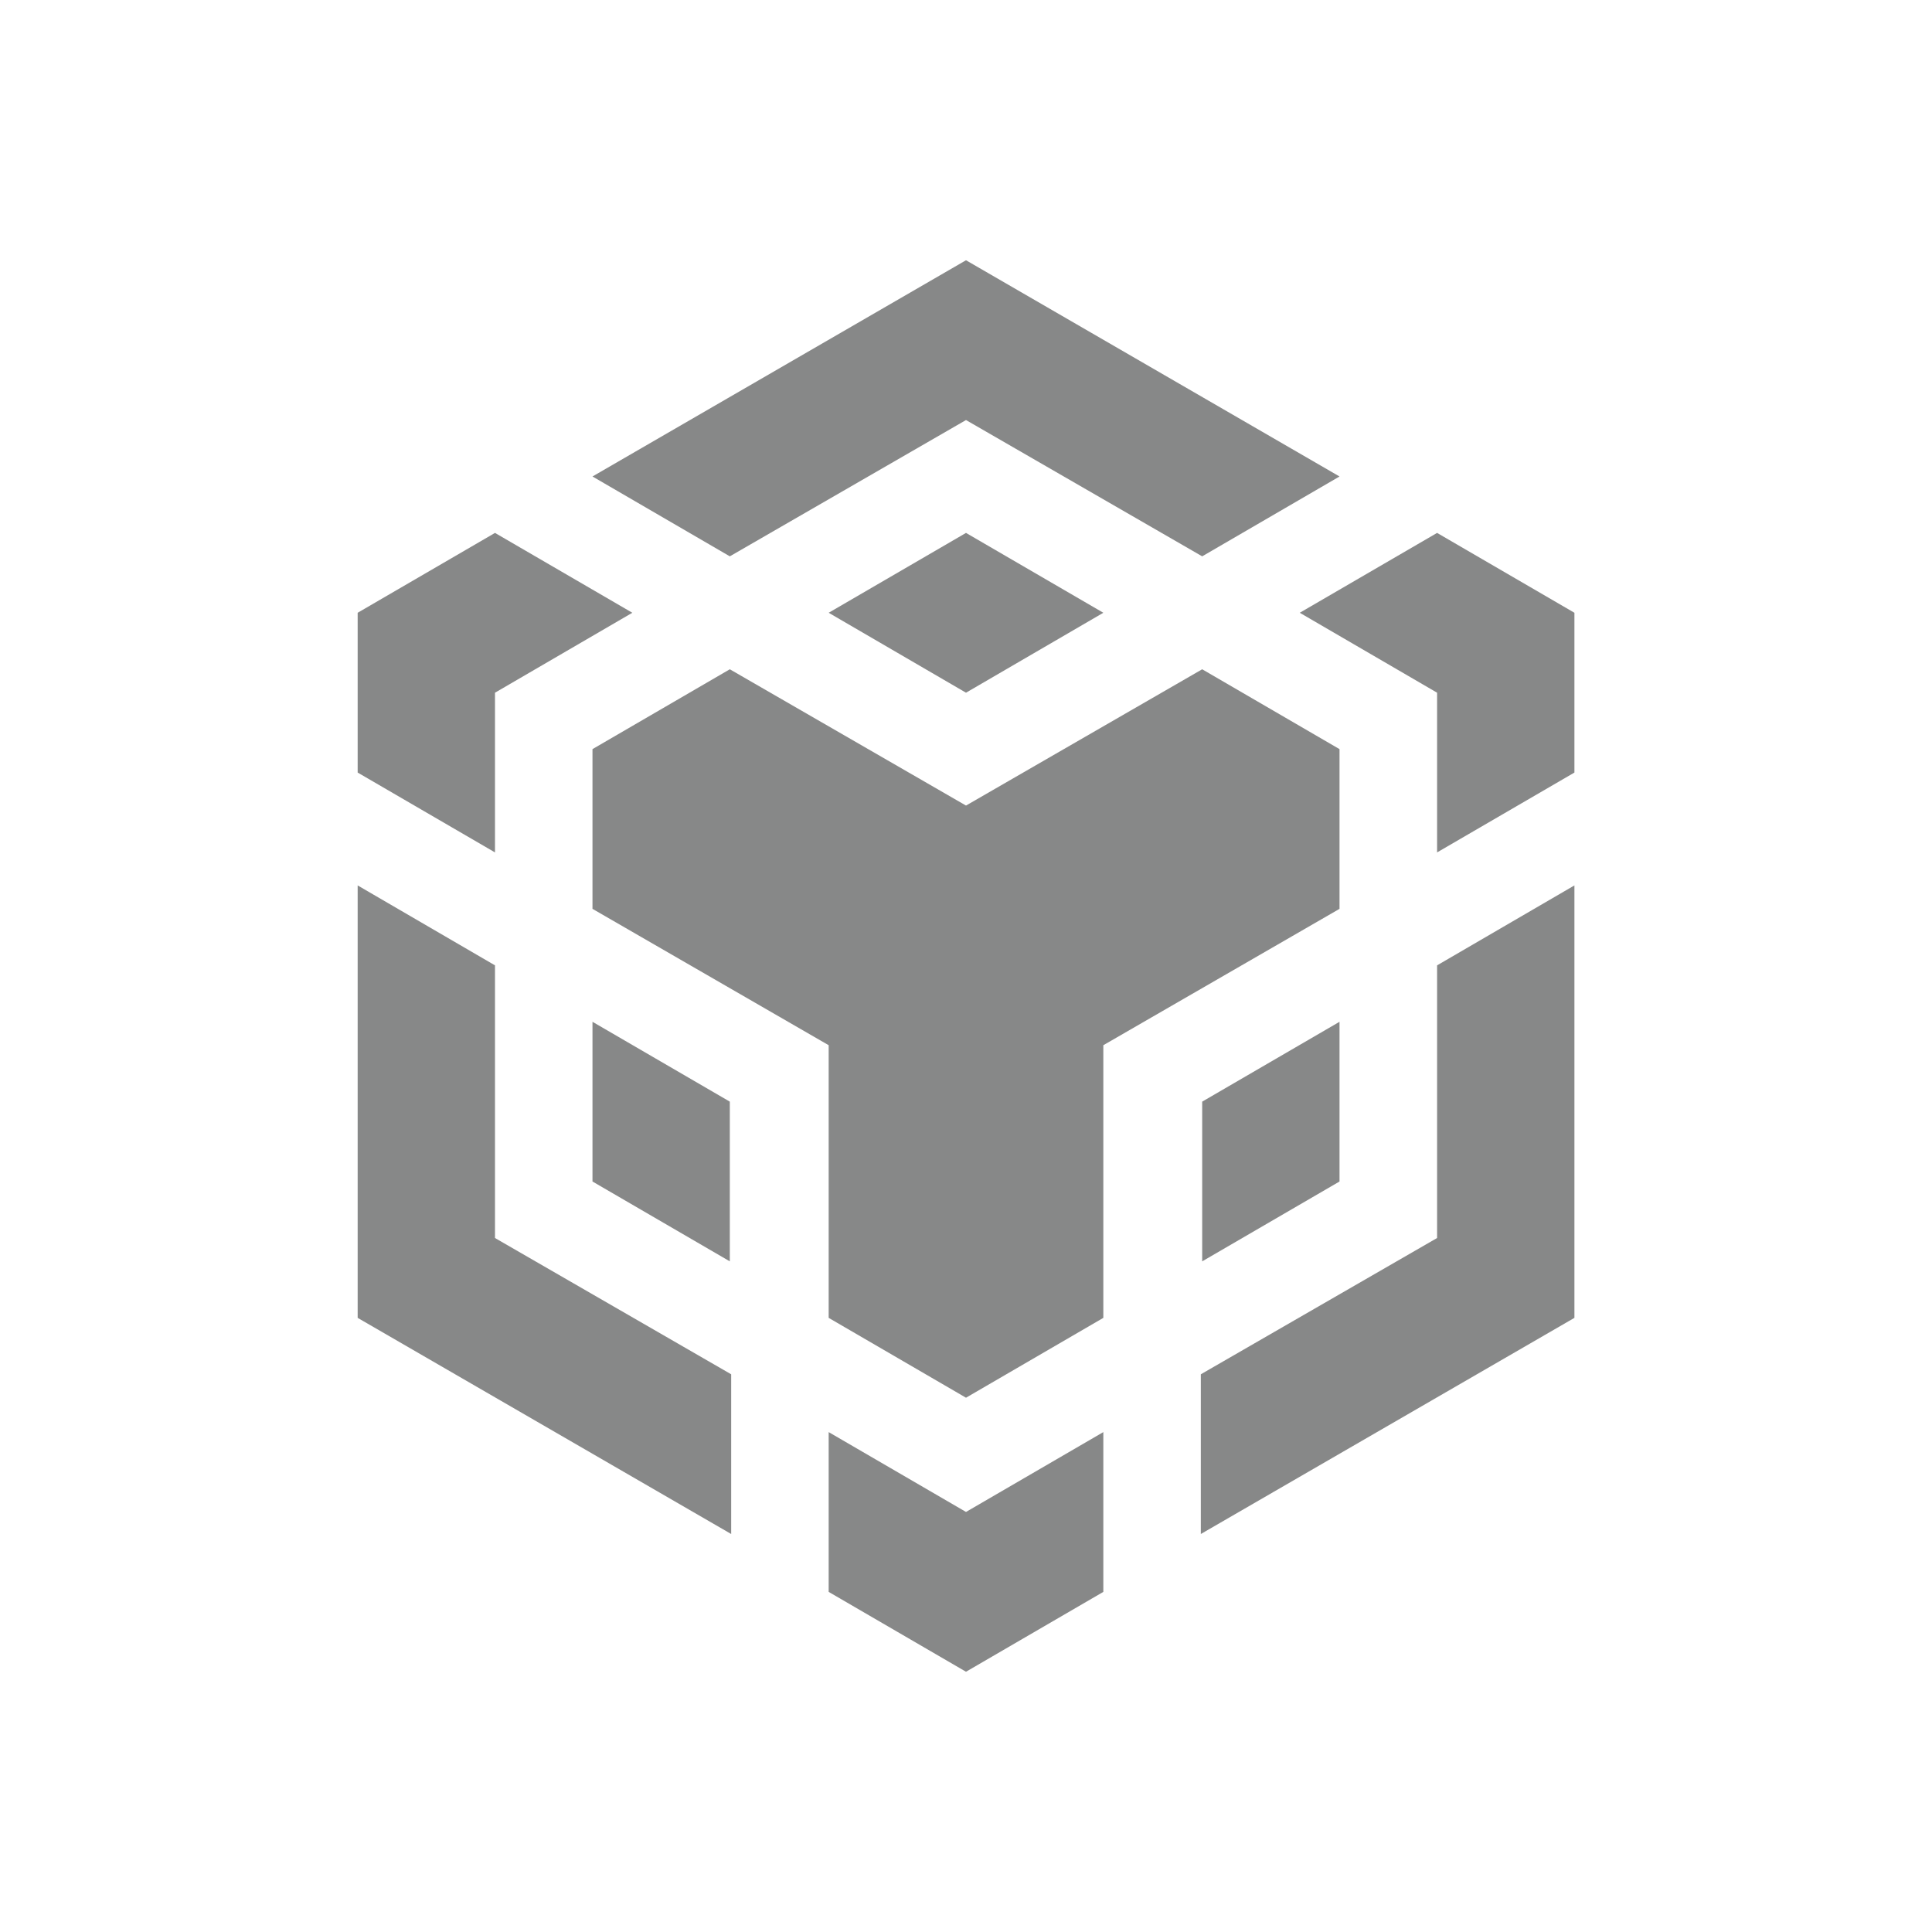
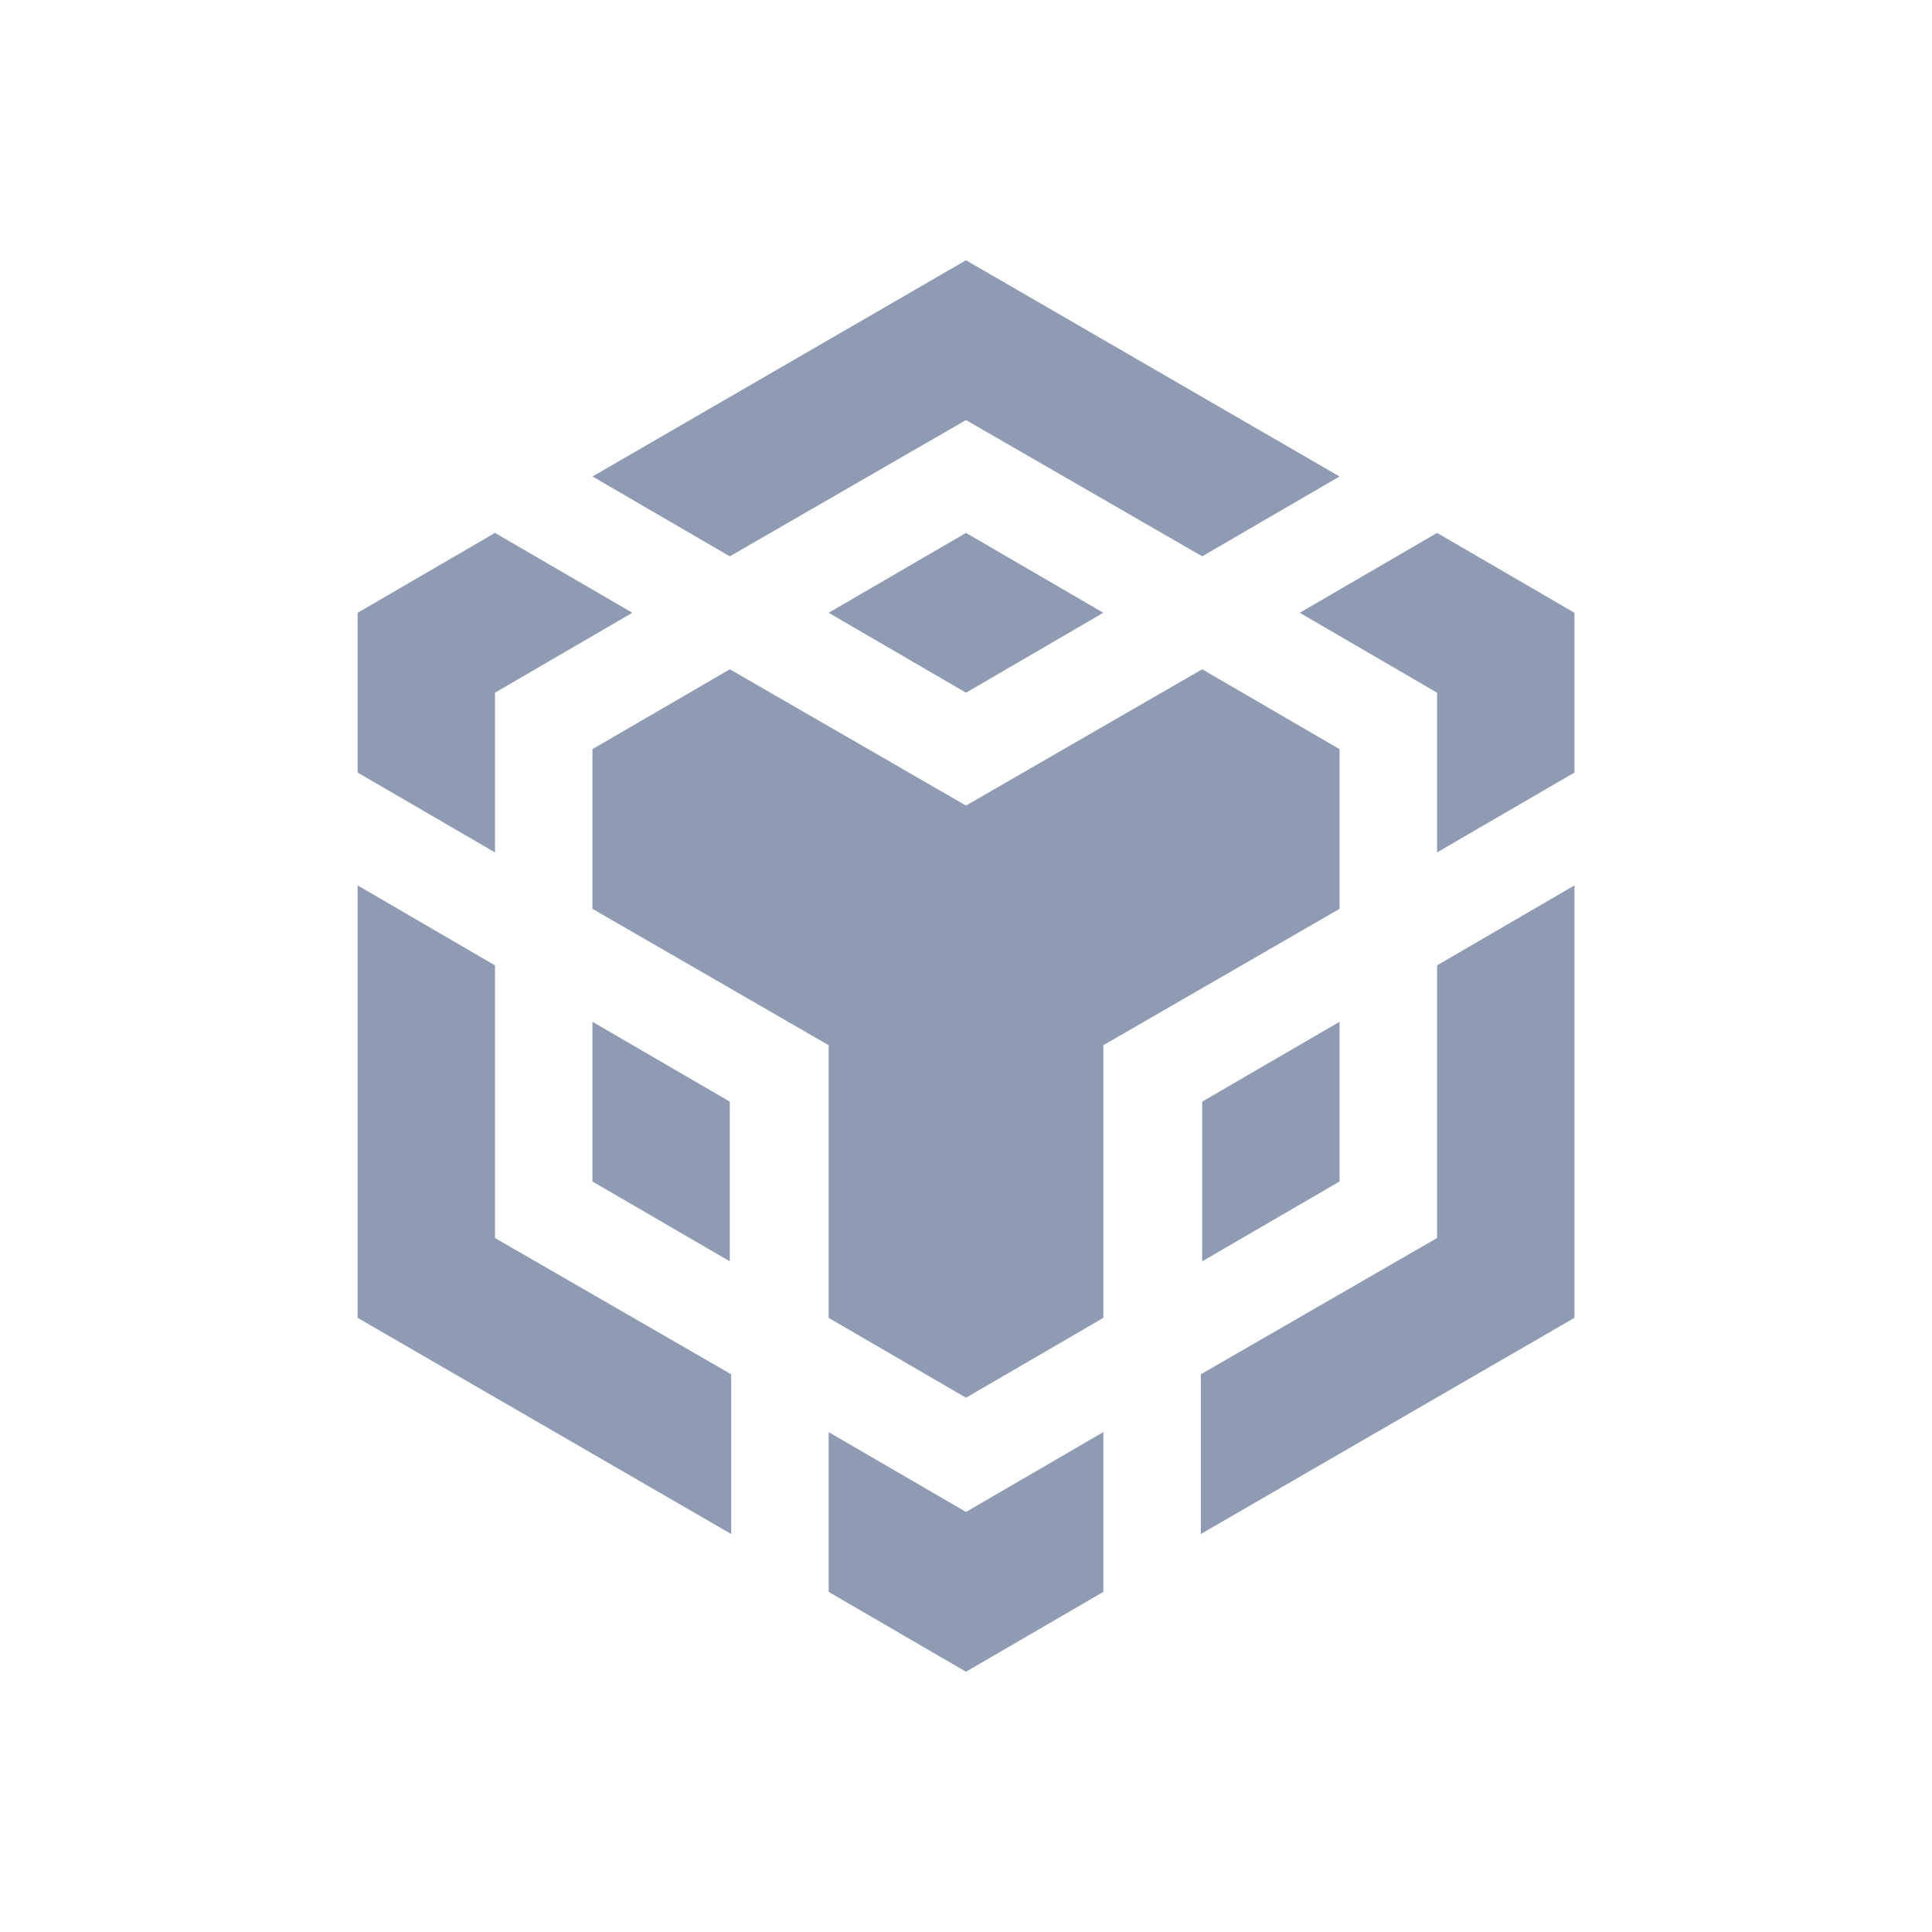
<svg xmlns="http://www.w3.org/2000/svg" width="24" height="24" viewBox="0 0 24 24" fill="none">
-   <path d="M7.36 5.919L12 3.233L16.64 5.919L14.934 6.911L12 5.218L9.066 6.911L7.36 5.919ZM16.64 9.306L14.934 8.314L12 10.007L9.066 8.314L7.36 9.306V11.29L10.294 12.984V16.371L12 17.363L13.706 16.371V12.984L16.64 11.29V9.306ZM16.64 14.677V12.693L14.934 13.685V15.669L16.64 14.677ZM17.852 15.379L14.917 17.072V19.056L19.558 16.371V10.999L17.852 11.992V15.379ZM16.146 7.612L17.852 8.605V10.589L19.558 9.597V7.612L17.852 6.62L16.146 7.612ZM10.294 17.79V19.775L12 20.767L13.706 19.775V17.79L12 18.782L10.294 17.79ZM7.36 14.677L9.066 15.669V13.685L7.36 12.693V14.677ZM10.294 7.612L12 8.605L13.706 7.612L12 6.62L10.294 7.612ZM6.149 8.605L7.855 7.612L6.149 6.62L4.443 7.612V9.597L6.149 10.589V8.605ZM6.149 11.992L4.443 10.999V16.371L9.083 19.056V17.072L6.149 15.379V11.992Z" fill="#878888" />
+   <path d="M7.36 5.919L12 3.233L16.64 5.919L14.934 6.911L12 5.218L9.066 6.911L7.36 5.919ZM16.64 9.306L14.934 8.314L12 10.007L9.066 8.314L7.36 9.306V11.29L10.294 12.984V16.371L12 17.363L13.706 16.371V12.984L16.64 11.29V9.306ZM16.64 14.677V12.693L14.934 13.685V15.669L16.64 14.677ZM17.852 15.379L14.917 17.072V19.056L19.558 16.371V10.999L17.852 11.992V15.379ZM16.146 7.612L17.852 8.605V10.589L19.558 9.597V7.612L17.852 6.62L16.146 7.612ZM10.294 17.79V19.775L12 20.767L13.706 19.775V17.79L12 18.782L10.294 17.79ZM7.36 14.677L9.066 15.669V13.685L7.36 12.693V14.677ZM10.294 7.612L12 8.605L13.706 7.612L12 6.62L10.294 7.612ZM6.149 8.605L7.855 7.612L6.149 6.62L4.443 7.612V9.597L6.149 10.589V8.605ZM6.149 11.992L4.443 10.999V16.371L9.083 19.056V17.072L6.149 15.379V11.992Z" fill="#8E9BB2" />
</svg>
